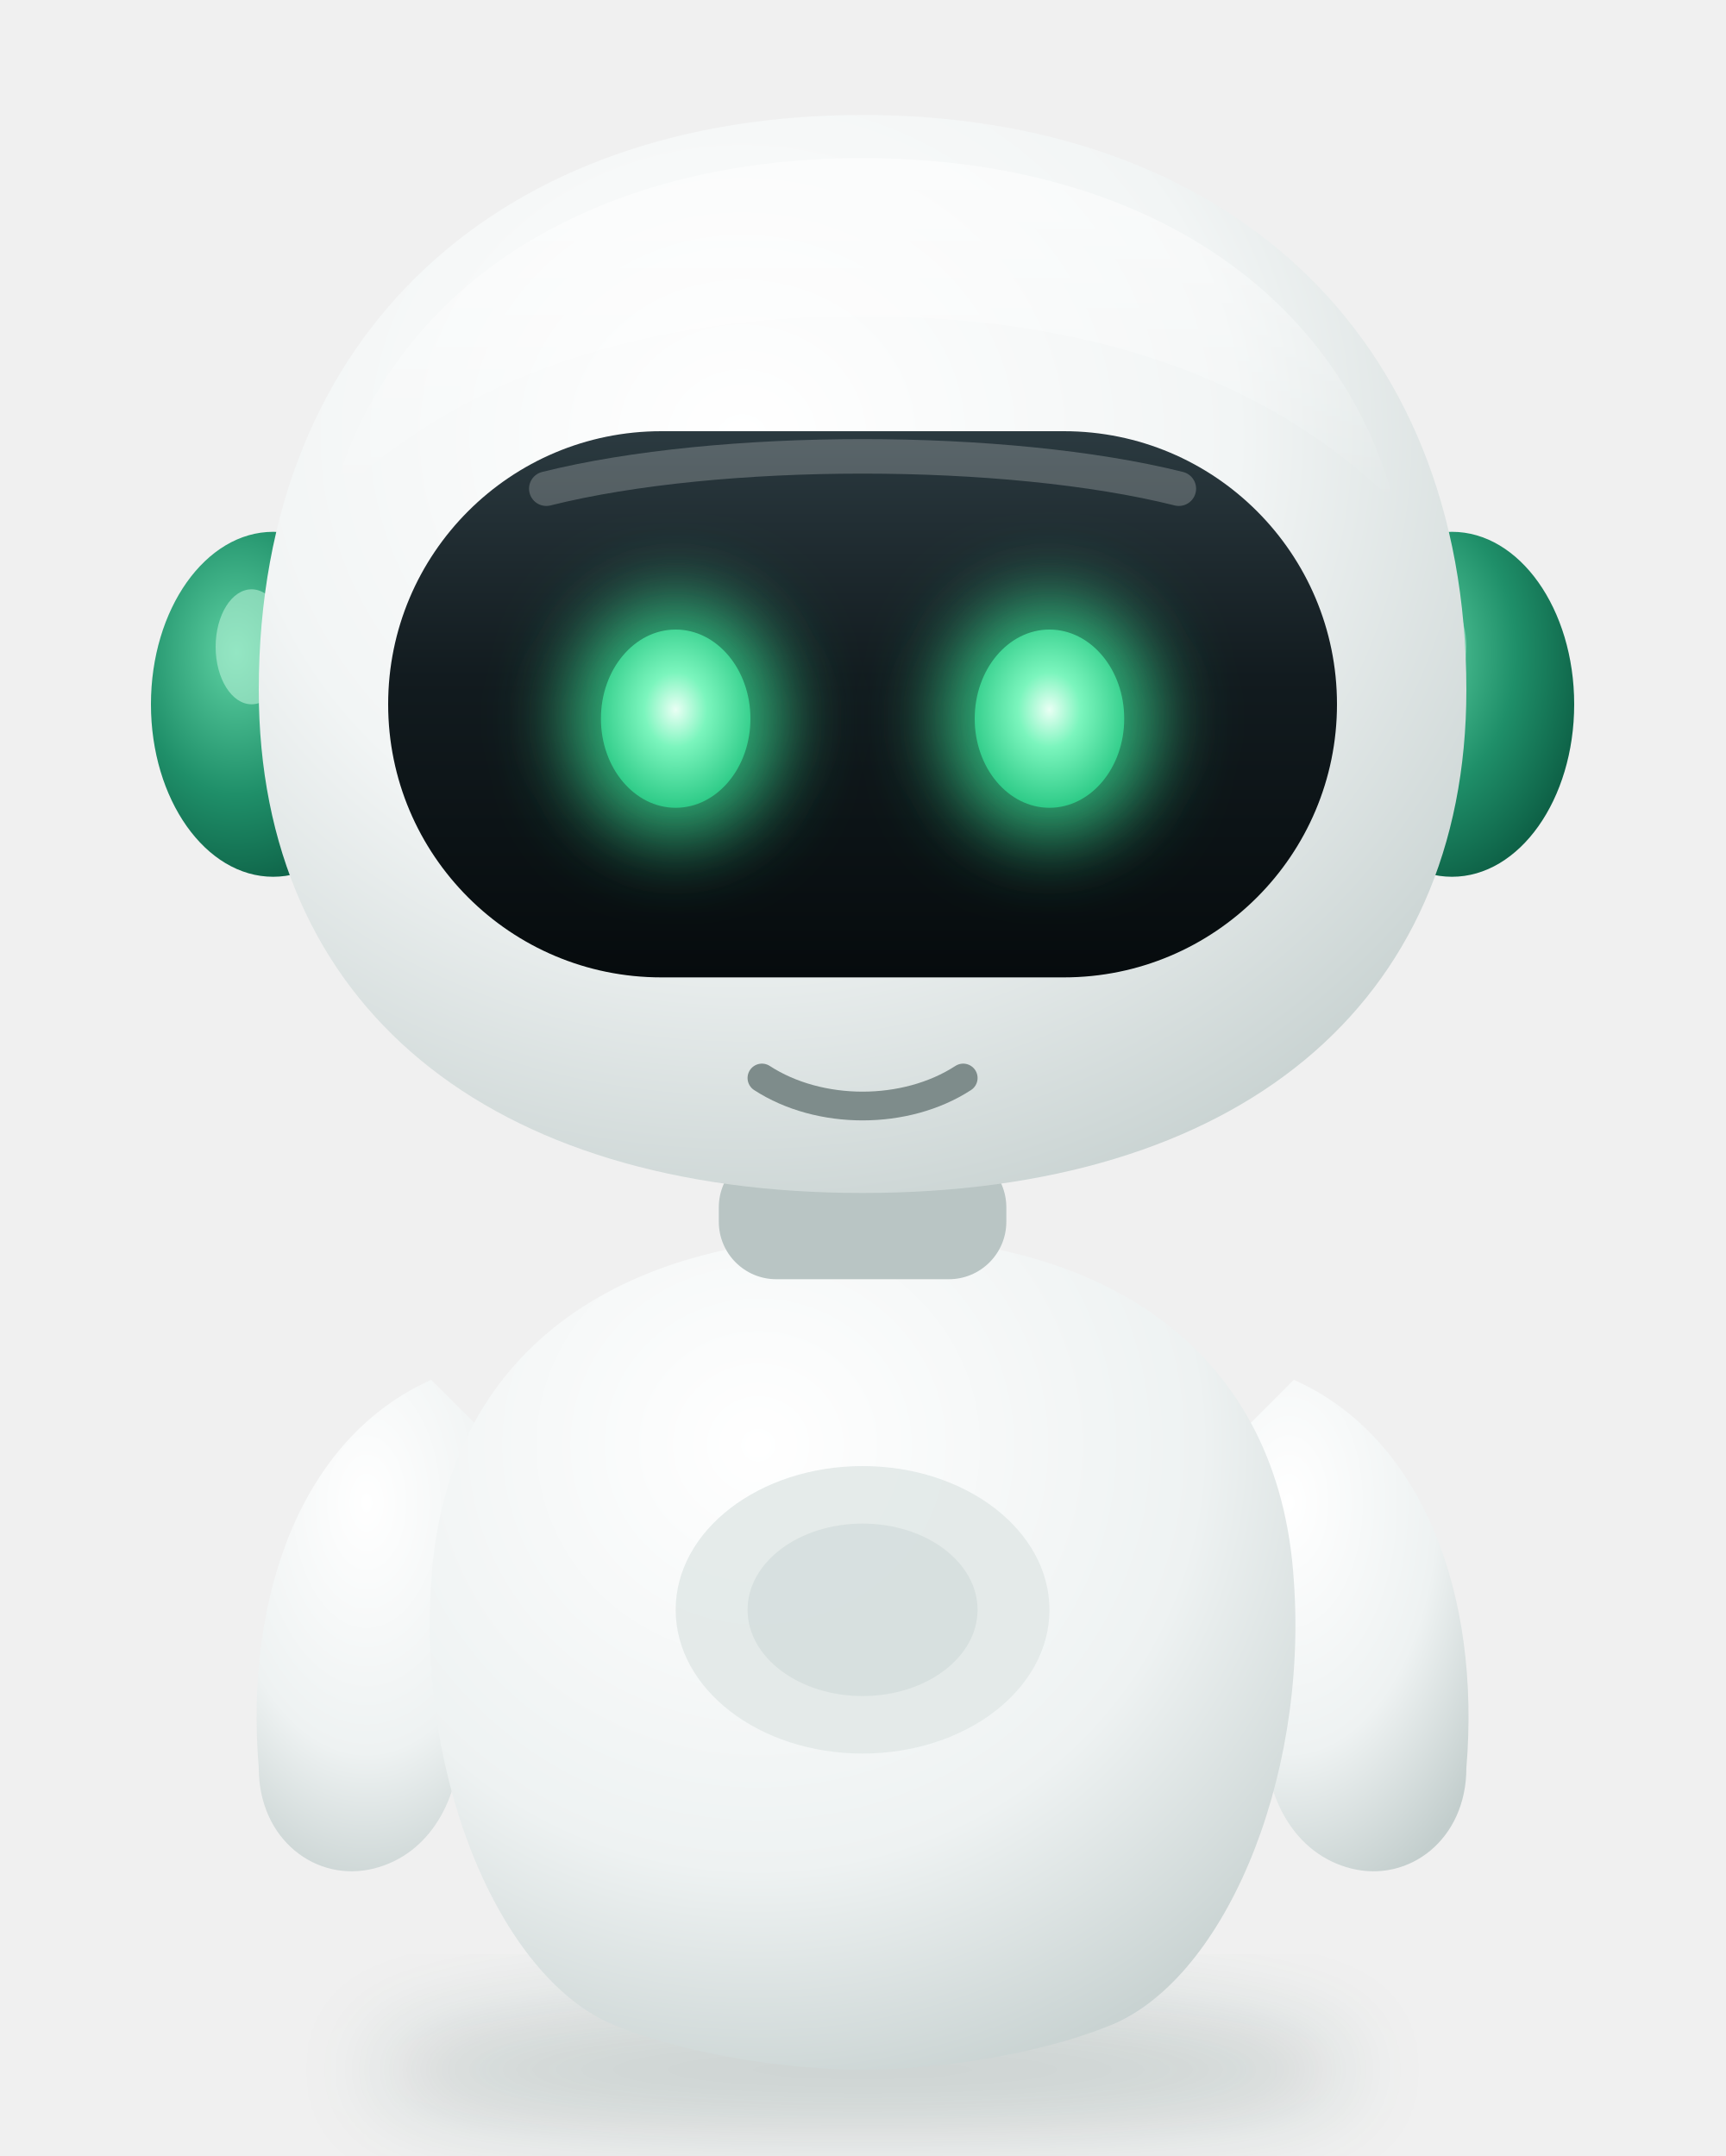
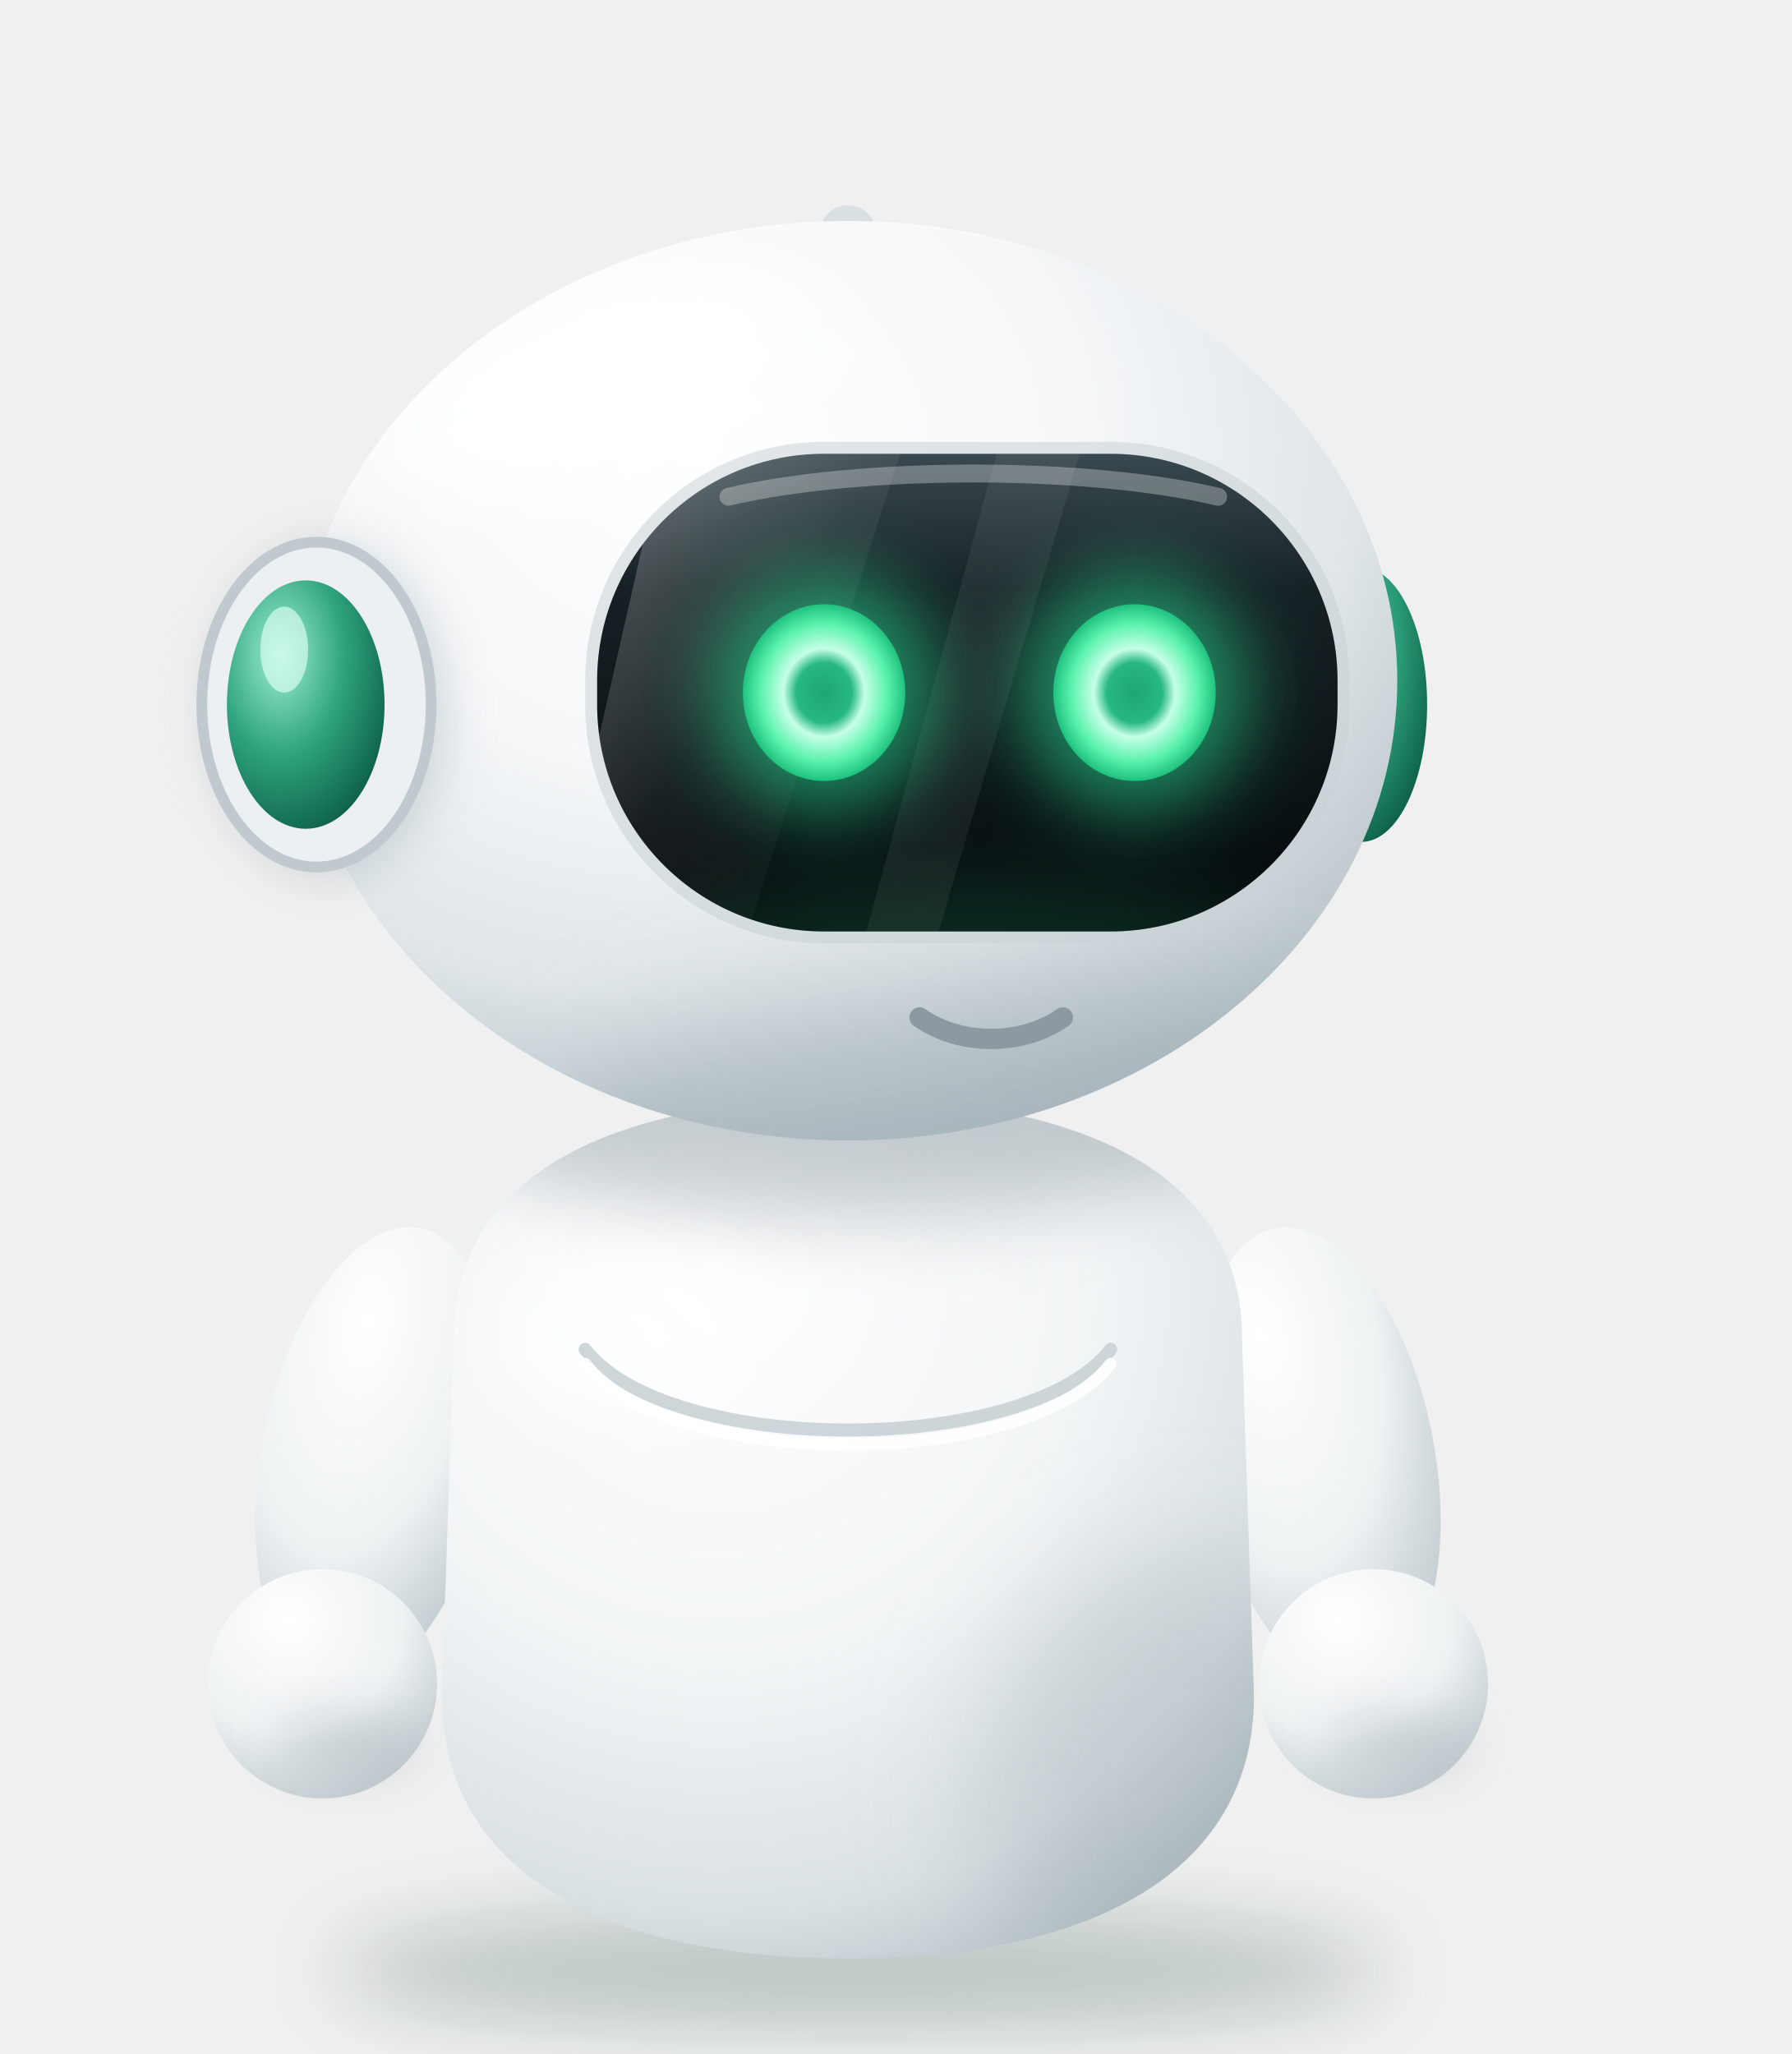
- <svg xmlns="http://www.w3.org/2000/svg" viewBox="0 0 120 150" width="120" height="150">
+ <svg xmlns="http://www.w3.org/2000/svg" viewBox="0 0 150 172" width="150" height="172">
  <defs>
-     <radialGradient id="rbHead" cx="40%" cy="30%" r="75%">
+     <radialGradient id="rbH" cx="36%" cy="24%" r="82%">
      <stop offset="0" stop-color="#FFFFFF" />
-       <stop offset=".55" stop-color="#F2F5F5" />
-       <stop offset="1" stop-color="#C9D3D2" />
+       <stop offset=".42" stop-color="#F6F8F9" />
+       <stop offset=".74" stop-color="#DFE5E8" />
+       <stop offset="1" stop-color="#B4C0C6" />
    </radialGradient>
-     <radialGradient id="rbBody" cx="38%" cy="25%" r="85%">
+     <radialGradient id="rbB" cx="34%" cy="20%" r="92%">
      <stop offset="0" stop-color="#FFFFFF" />
-       <stop offset=".6" stop-color="#EEF2F2" />
-       <stop offset="1" stop-color="#C3CECD" />
+       <stop offset=".5" stop-color="#F2F5F6" />
+       <stop offset=".82" stop-color="#D9E0E3" />
+       <stop offset="1" stop-color="#B2BEC4" />
    </radialGradient>
-     <linearGradient id="rbVisor" x1="0" y1="0" x2="0" y2="1">
-       <stop offset="0" stop-color="#2B3A40" />
-       <stop offset=".45" stop-color="#121B1F" />
-       <stop offset="1" stop-color="#060B0D" />
+     <radialGradient id="rbA" cx="35%" cy="22%" r="90%">
+       <stop offset="0" stop-color="#FFFFFF" />
+       <stop offset=".55" stop-color="#EEF2F3" />
+       <stop offset="1" stop-color="#B9C4C9" />
+     </radialGradient>
+     <linearGradient id="rbV" x1="0" y1="0" x2="0" y2="1">
+       <stop offset="0" stop-color="#39494F" />
+       <stop offset=".28" stop-color="#172125" />
+       <stop offset="1" stop-color="#04080A" />
    </linearGradient>
-     <radialGradient id="rbEar" cx="35%" cy="35%" r="75%">
-       <stop offset="0" stop-color="#5FD3A4" />
-       <stop offset=".55" stop-color="#1F8F69" />
-       <stop offset="1" stop-color="#0B5A41" />
-     </radialGradient>
-     <radialGradient id="rbEye" cx="50%" cy="45%" r="60%">
-       <stop offset="0" stop-color="#E9FFF4" />
-       <stop offset=".35" stop-color="#7BF5BD" />
-       <stop offset="1" stop-color="#22C47F" />
-     </radialGradient>
-     <filter id="rbGlow" x="-80%" y="-80%" width="260%" height="260%">
-       <feGaussianBlur stdDeviation="2.6" />
-     </filter>
-     <filter id="rbSoft" x="-30%" y="-30%" width="160%" height="160%">
-       <feGaussianBlur stdDeviation="3" />
-     </filter>
-     <linearGradient id="rbShine" x1="0" y1="0" x2="0" y2="1">
-       <stop offset="0" stop-color="#FFFFFF" stop-opacity=".55" />
+     <linearGradient id="rbVs" x1="0" y1="0" x2="1" y2="1">
+       <stop offset="0" stop-color="#FFFFFF" stop-opacity=".34" />
+       <stop offset=".5" stop-color="#FFFFFF" stop-opacity=".06" />
      <stop offset="1" stop-color="#FFFFFF" stop-opacity="0" />
    </linearGradient>
+     <radialGradient id="rbE" cx="34%" cy="30%" r="80%">
+       <stop offset="0" stop-color="#9FF0D0" />
+       <stop offset=".5" stop-color="#2FA47E" />
+       <stop offset="1" stop-color="#0A5A43" />
+     </radialGradient>
+     <radialGradient id="rbEye" cx="50%" cy="50%" r="50%">
+       <stop offset="0" stop-color="#1FA573" />
+       <stop offset=".34" stop-color="#27B881" />
+       <stop offset=".5" stop-color="#C6FFE6" />
+       <stop offset=".78" stop-color="#5BF2AE" />
+       <stop offset="1" stop-color="#1FC27F" />
+     </radialGradient>
+     <filter id="rbBl2" x="-60%" y="-60%" width="220%" height="220%">
+       <feGaussianBlur stdDeviation="2" />
+     </filter>
+     <filter id="rbBl3" x="-60%" y="-60%" width="220%" height="220%">
+       <feGaussianBlur stdDeviation="3.2" />
+     </filter>
+     <filter id="rbBl5" x="-60%" y="-60%" width="220%" height="220%">
+       <feGaussianBlur stdDeviation="5" />
+     </filter>
+     <clipPath id="rbVc">
+       <rect x="50" y="38" width="62" height="40" rx="19" />
+     </clipPath>
+     <clipPath id="rbHc">
+       <ellipse cx="71" cy="57" rx="46" ry="38.5" />
+     </clipPath>
+     <clipPath id="rbBc">
+       <path d="M71 92c-19 0-33 6-33 20l-1 30c0 15 14 22 34 22s34-7 34-22l-1-30c0-14-14-20-33-20z" />
+     </clipPath>
  </defs>
-   <ellipse cx="60" cy="144" rx="34" ry="5" fill="#0B3B30" opacity=".16" filter="url(#rbSoft)" />
-   <path d="M30 96c-9 4-13 15-12 27 0 5 4 8 8 7 4-1 6-5 6-9 0-7 2-13 6-17z" fill="url(#rbBody)" />
-   <path d="M90 96c9 4 13 15 12 27 0 5-4 8-8 7-4-1-6-5-6-9 0-7-2-13-6-17z" fill="url(#rbBody)" />
-   <path d="M60 86c-17 0-29 8-30 24-1 14 5 28 13 31 5 2 12 3 17 3s12-1 17-3c8-3 14-17 13-31-1-16-13-24-30-24z" fill="url(#rbBody)" />
-   <ellipse cx="60" cy="112" rx="13" ry="10" fill="#E2E9E8" opacity=".9" />
-   <ellipse cx="60" cy="112" rx="8" ry="6" fill="#D2DCDB" opacity=".7" />
-   <rect x="50" y="80" width="20" height="9" rx="4" fill="#B9C5C4" />
-   <ellipse cx="19" cy="49" rx="8.5" ry="12" fill="url(#rbEar)" />
-   <ellipse cx="101" cy="49" rx="8.5" ry="12" fill="url(#rbEar)" />
-   <ellipse cx="17.5" cy="45" rx="2.5" ry="4" fill="#BFF5DD" opacity=".55" />
-   <ellipse cx="99.5" cy="45" rx="2.5" ry="4" fill="#BFF5DD" opacity=".45" />
-   <path d="M60 8c-25 0-42 15-42 40 0 22 16 35 42 35s42-13 42-35C102 23 85 8 60 8z" fill="url(#rbHead)" />
-   <path d="M60 11c-19 0-33 9-37 24 9-9 22-13 37-13s28 4 37 13c-4-15-18-24-37-24z" fill="url(#rbShine)" />
-   <rect x="27" y="30" width="66" height="38" rx="19" fill="url(#rbVisor)" />
-   <path d="M38 34c12-3 32-3 44 0" stroke="#FFFFFF" stroke-opacity=".22" stroke-width="2.4" fill="none" stroke-linecap="round" />
-   <ellipse cx="47" cy="50" rx="7.5" ry="8.5" fill="#3BEA9B" opacity=".75" filter="url(#rbGlow)" />
-   <ellipse cx="73" cy="50" rx="7.5" ry="8.5" fill="#3BEA9B" opacity=".75" filter="url(#rbGlow)" />
-   <ellipse cx="47" cy="50" rx="5.2" ry="6.2" fill="url(#rbEye)" />
-   <ellipse cx="73" cy="50" rx="5.2" ry="6.2" fill="url(#rbEye)" />
-   <path d="M53 75c4 2.6 10 2.6 14 0" stroke="#7E8C8B" stroke-width="2" fill="none" stroke-linecap="round" />
+   <ellipse cx="72" cy="165" rx="44" ry="5.5" fill="#0B3B30" opacity=".22" filter="url(#rbBl3)" />
+   <g>
+     <ellipse cx="31.5" cy="122" rx="9.6" ry="19.5" transform="rotate(11 31.5 122)" fill="url(#rbA)" />
+     <circle cx="27" cy="141" r="9.6" fill="url(#rbA)" />
+     <ellipse cx="110.5" cy="122" rx="9.6" ry="19.5" transform="rotate(-11 110.5 122)" fill="url(#rbA)" />
+     <circle cx="115" cy="141" r="9.6" fill="url(#rbA)" />
+     <ellipse cx="29" cy="146" rx="6" ry="2.6" fill="#8C9AA1" opacity=".3" filter="url(#rbBl2)" />
+     <ellipse cx="117" cy="146" rx="6" ry="2.6" fill="#8C9AA1" opacity=".3" filter="url(#rbBl2)" />
+   </g>
+   <path d="M71 92c-19 0-33 6-33 20l-1 30c0 15 14 22 34 22s34-7 34-22l-1-30c0-14-14-20-33-20z" fill="url(#rbB)" />
+   <g clip-path="url(#rbBc)">
+     <ellipse cx="71" cy="93" rx="34" ry="9" fill="#7E8D95" opacity=".42" filter="url(#rbBl3)" />
+     <ellipse cx="100" cy="150" rx="18" ry="20" fill="#93A2A9" opacity=".3" filter="url(#rbBl5)" />
+     <ellipse cx="52" cy="112" rx="10" ry="6" fill="#FFFFFF" opacity=".85" filter="url(#rbBl3)" />
+   </g>
+   <path d="M49 113c7 9 37 9 44 0" fill="none" stroke="#C9D2D6" stroke-width="1.1" stroke-linecap="round" opacity=".9" />
+   <path d="M49 114.2c7 9 37 9 44 0" fill="none" stroke="#FFFFFF" stroke-width="1" stroke-linecap="round" opacity=".9" />
+   <ellipse cx="114" cy="59" rx="5.5" ry="11.5" fill="url(#rbE)" />
+   <circle cx="71" cy="19.6" r="2.4" fill="#D9E0E3" />
+   <ellipse cx="71" cy="57" rx="46" ry="38.5" fill="url(#rbH)" />
+   <g clip-path="url(#rbHc)">
+     <ellipse cx="86" cy="96" rx="40" ry="14" fill="#8FA0A8" opacity=".38" filter="url(#rbBl5)" />
+     <ellipse cx="50" cy="32" rx="19" ry="8.5" fill="#FFFFFF" opacity=".95" filter="url(#rbBl3)" transform="rotate(-16 50 32)" />
+   </g>
+   <ellipse cx="27.5" cy="59.5" rx="10" ry="14" fill="#8FA0A8" opacity=".35" filter="url(#rbBl2)" />
+   <ellipse cx="26.5" cy="59" rx="9.6" ry="13.6" fill="#EDF0F2" stroke="#BFC9CE" stroke-width=".9" />
+   <ellipse cx="25.6" cy="59" rx="6.6" ry="10.4" fill="url(#rbE)" />
+   <ellipse cx="23.8" cy="54.4" rx="2" ry="3.6" fill="#DFFFF2" opacity=".65" />
+   <rect x="49" y="37" width="64" height="42" rx="20" fill="#C9D2D6" opacity=".55" />
+   <rect x="50" y="38" width="62" height="40" rx="19" fill="url(#rbV)" />
+   <g clip-path="url(#rbVc)">
+     <path d="M56 36h20L62 80H46z" fill="url(#rbVs)" />
+     <path d="M84 36h7L78 80h-6z" fill="#FFFFFF" opacity=".06" />
+     <ellipse cx="81" cy="80" rx="26" ry="6" fill="#2FE39A" opacity=".16" filter="url(#rbBl3)" />
+   </g>
+   <path d="M61 41.6c11-2.6 30-2.6 41 0" fill="none" stroke="#FFFFFF" stroke-opacity=".3" stroke-width="1.5" stroke-linecap="round" />
+   <ellipse cx="69" cy="58" rx="9.5" ry="10" fill="#2BF0A0" opacity=".55" filter="url(#rbBl3)" />
+   <ellipse cx="95" cy="58" rx="9.5" ry="10" fill="#2BF0A0" opacity=".55" filter="url(#rbBl3)" />
+   <ellipse cx="69" cy="58" rx="6.8" ry="7.4" fill="url(#rbEye)" />
+   <ellipse cx="95" cy="58" rx="6.8" ry="7.4" fill="url(#rbEye)" />
+   <path d="M77 85.2c3.4 2.4 8.6 2.4 12 0" fill="none" stroke="#8C99A0" stroke-width="1.7" stroke-linecap="round" />
</svg>
